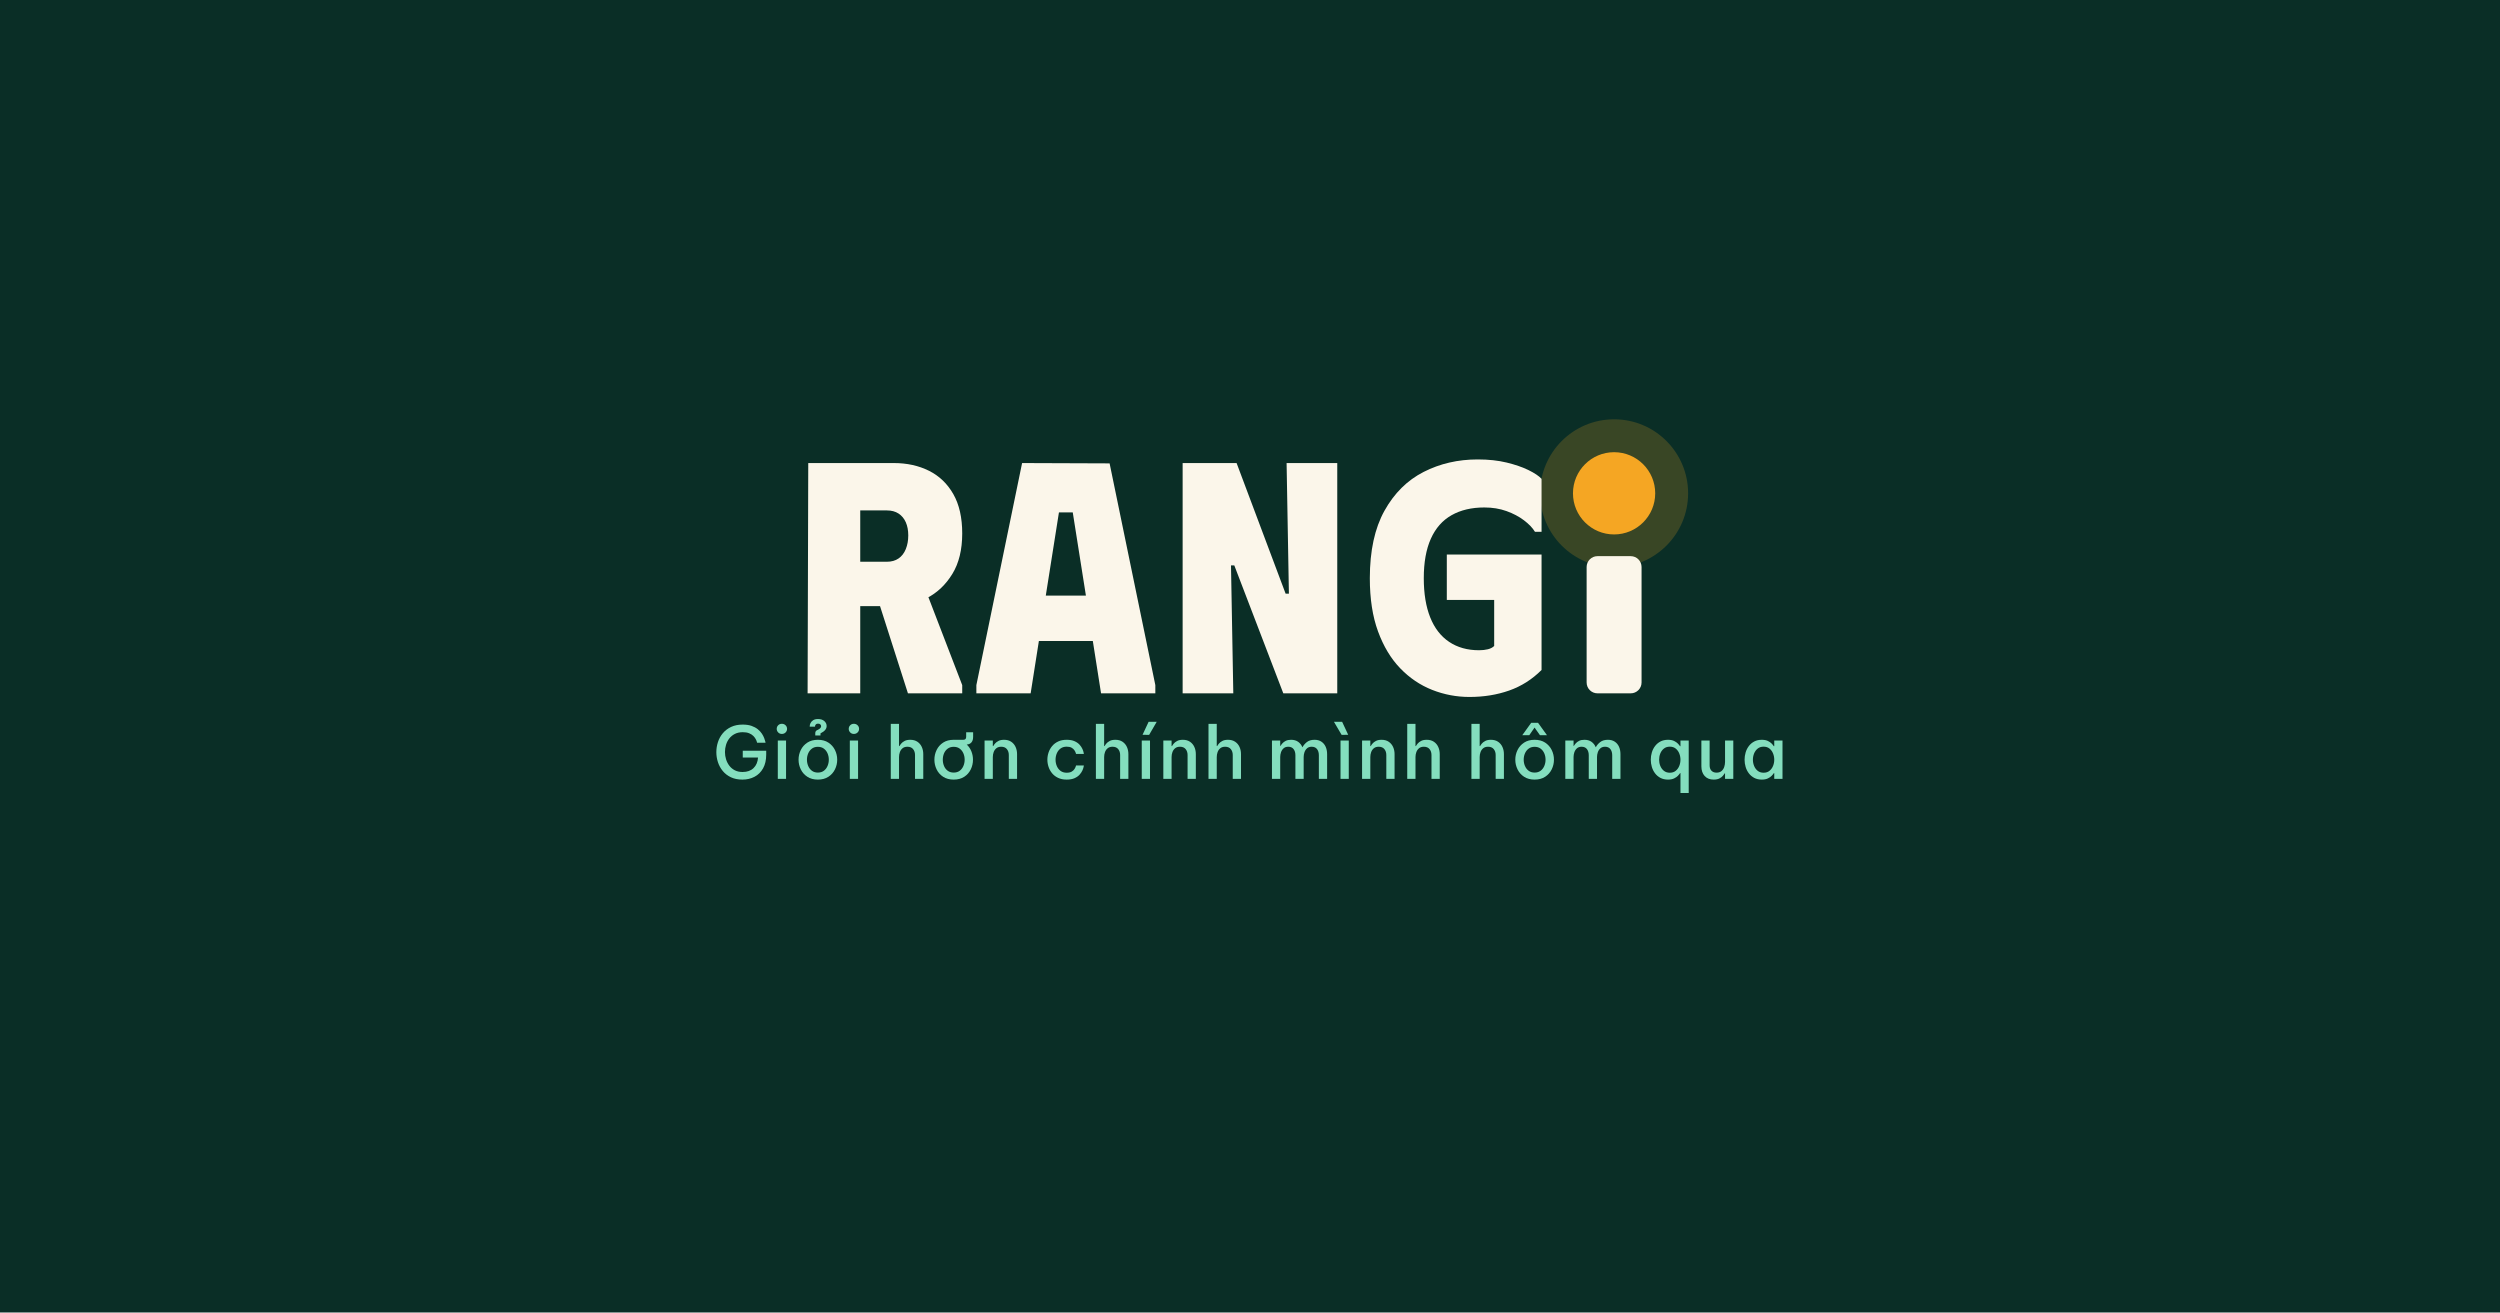
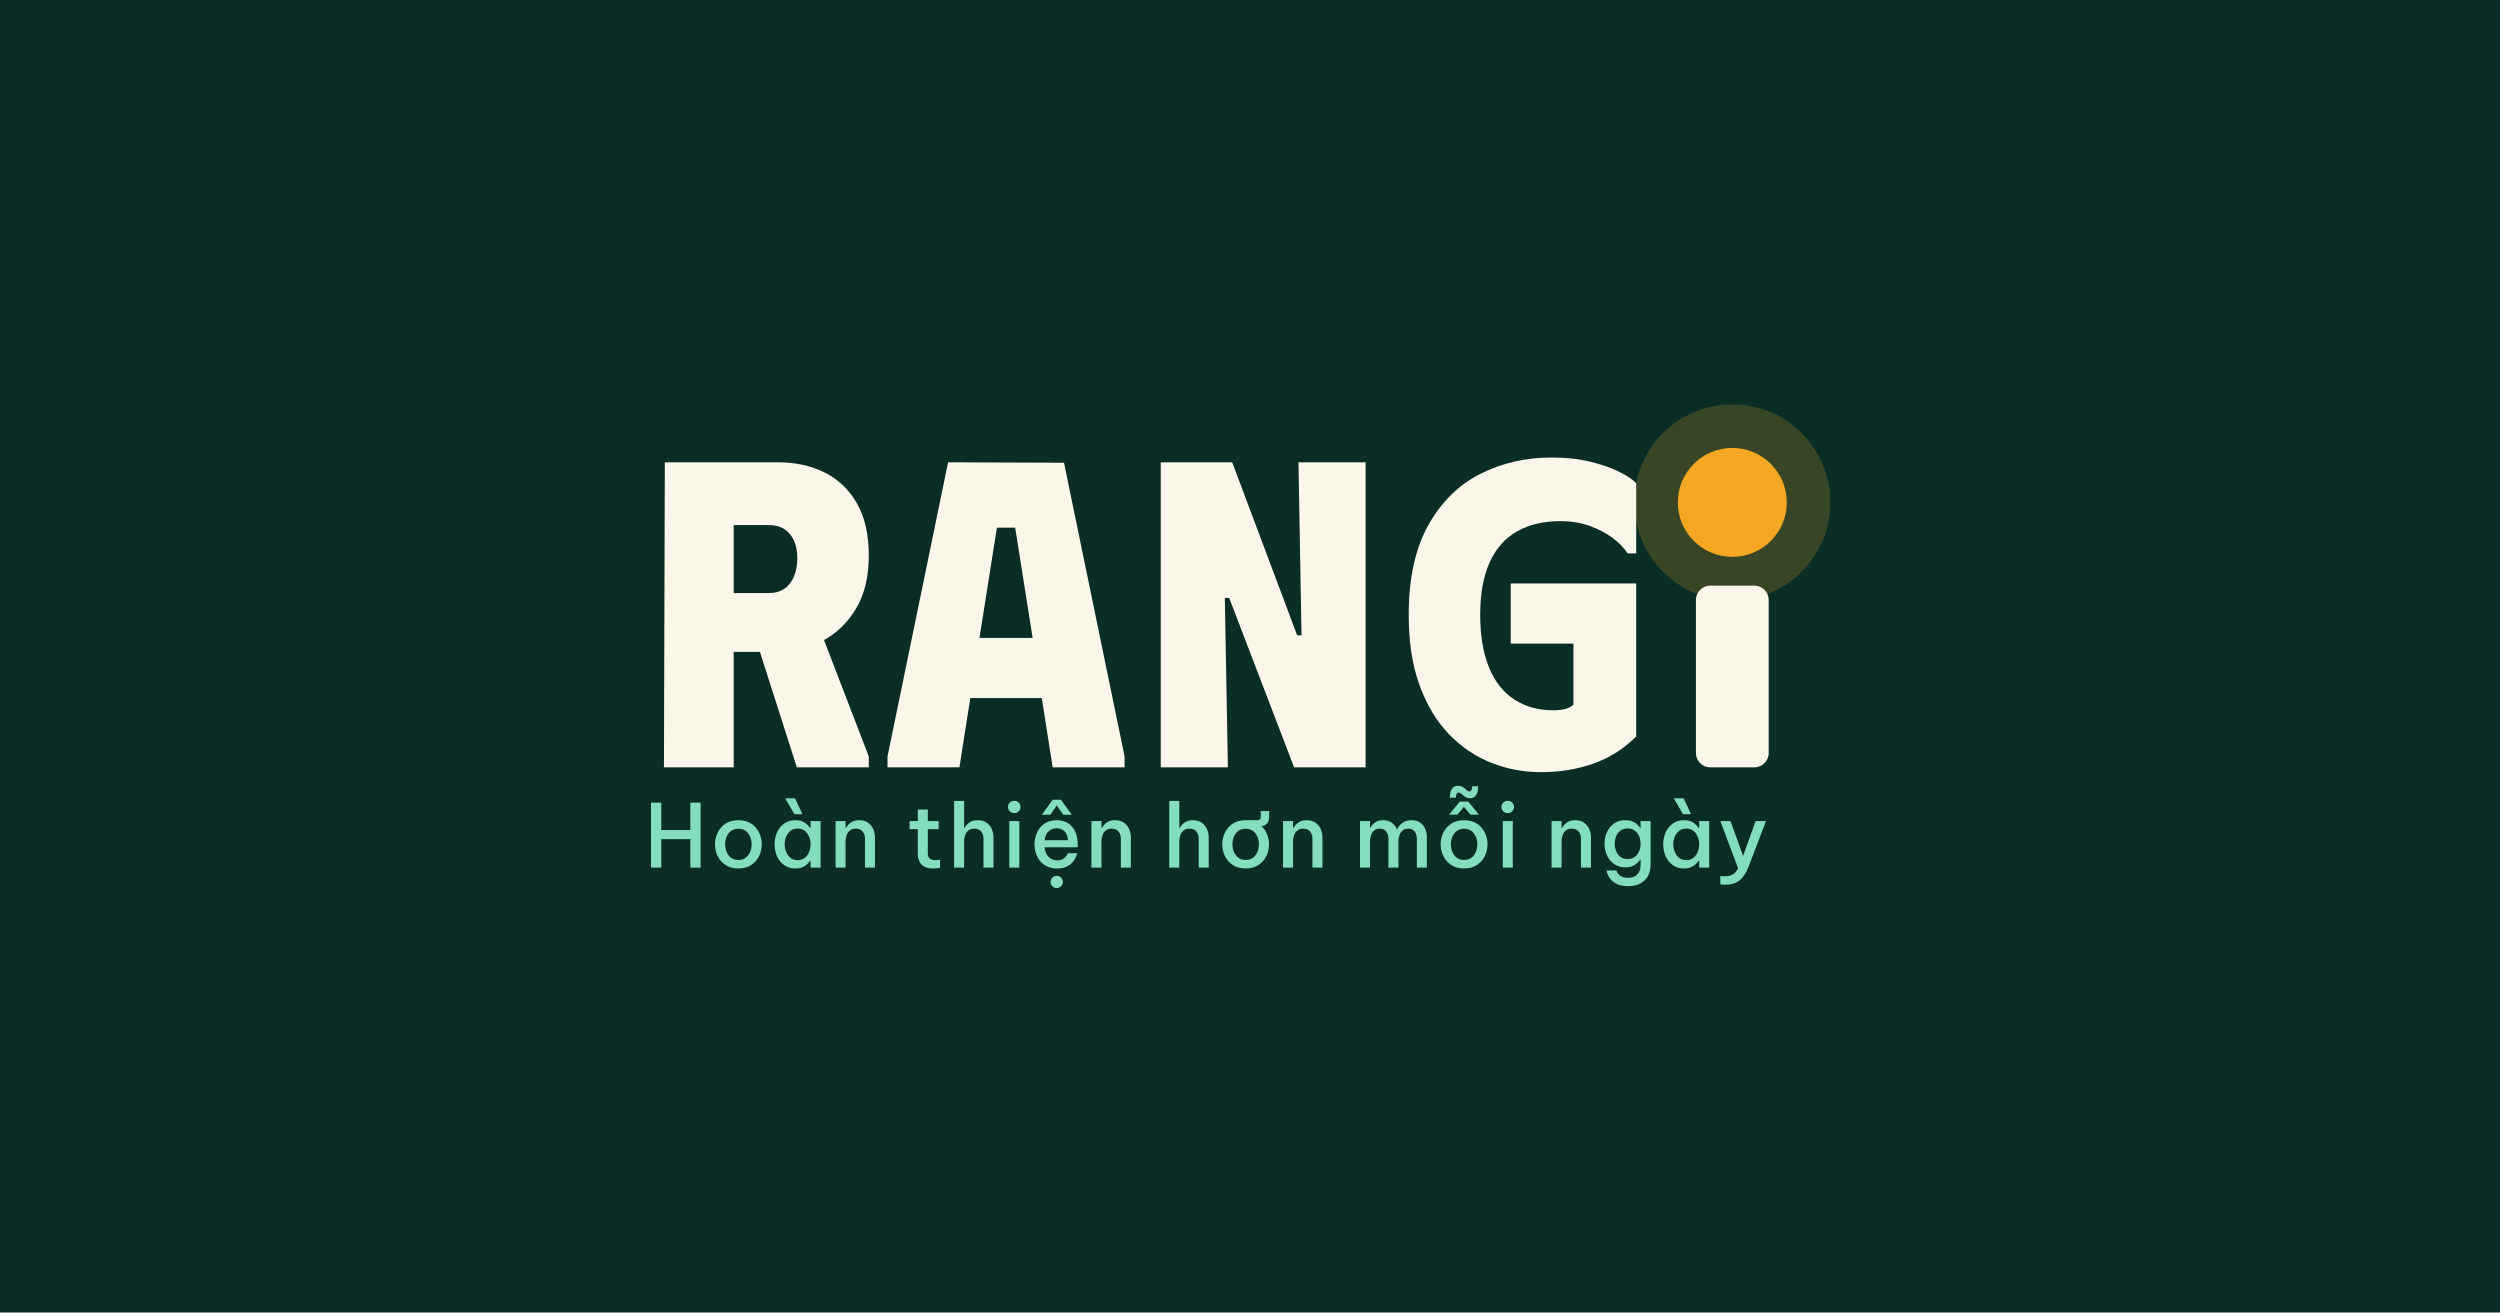
- <svg xmlns="http://www.w3.org/2000/svg" viewBox="0 0 1200 630">
+ <svg xmlns="http://www.w3.org/2000/svg" viewBox="0 0 1200 630" role="img" aria-label="Rangi — Hoàn thiện hơn mỗi ngày">
  <rect width="1200" height="630" fill="#0A2E26" />
-   <g transform="translate(320 197) scale(1.5791)">
-     <g transform="translate(24.34 0)">
-       <circle cx="263.65" cy="25.20" r="22.5" fill="#F5A623" opacity="0.2" />
-       <circle cx="263.65" cy="25.20" r="12.5" fill="#F5A623" />
-       <rect x="255.30" y="44.30" width="16.70" height="41.70" rx="3.30" fill="#FBF6EA" />
-       <g transform="translate(14.00 86.00) scale(0.1 -0.1)">
-         <path d="M47 700L205 700L205 0L45 0ZM307 700Q367 700 414 676.5Q461 653 488 605.5Q515 558 515 486Q515 412 485 363Q455 314 407.5 289.5Q360 265 307 265L124 265L124 700ZM205 400L286 400Q307 400 321.5 410Q336 420 343.5 438.5Q351 457 351 480Q351 503 343.5 520Q336 537 321.5 546.5Q307 556 286 556L205 556ZM238 350L390 350L515 25L515 0L350 0Z" fill="#FBF6EA" />
-       </g>
-       <g transform="translate(69.30 86.00) scale(0.1 -0.1)">
-         <path d="M5 0L5 25L144 700L410 699L549 25L549 0L384 0L359 159L195 159L170 0ZM216 297L338 297L298 550L256 550Z" fill="#FBF6EA" />
-       </g>
-       <g transform="translate(128.00 86.00) scale(0.1 -0.1)">
-         <path d="M361 700L515 700L515 0L351 0L202 389L192 389L199 0L45 0L45 700L209 700L358 303L368 303Z" fill="#FBF6EA" />
-       </g>
-       <g transform="translate(187.40 86.00) scale(0.1 -0.1)">
-         <path d="M20 350Q20 475 64.5 555Q109 635 183.5 673Q258 711 348 711Q397 711 436 701.5Q475 692 502.5 678.5Q530 665 542 652L542 491L522 491Q511 509 488.5 526Q466 543 435.5 554Q405 565 368 565Q310 565 268.5 541.5Q227 518 205.5 470Q184 422 184 350Q184 280 203.5 231Q223 182 261 156.5Q299 131 352 131Q367 131 379 134Q391 137 398 144L398 284L254 284L254 422L542 422L542 71Q499 28 443.5 8.5Q388 -11 323 -11Q264 -11 209.5 10.5Q155 32 112.5 76Q70 120 45 188Q20 256 20 350Z" fill="#FBF6EA" />
-       </g>
+   <g transform="translate(280.00 188.44) scale(2.0918)">
+     <circle cx="263.65" cy="25.20" r="22.5" fill="#F5A623" opacity="0.2" />
+     <circle cx="263.65" cy="25.20" r="12.5" fill="#F5A623" />
+     <rect x="255.30" y="44.30" width="16.70" height="41.70" rx="3.30" fill="#FBF6EA" />
+     <g transform="translate(14.00 86.00) scale(0.1 -0.1)">
+       <path d="M47 700L205 700L205 0L45 0ZM307 700Q367 700 414 676.5Q461 653 488 605.5Q515 558 515 486Q515 412 485 363Q455 314 407.5 289.5Q360 265 307 265L124 265L124 700ZM205 400L286 400Q307 400 321.5 410Q336 420 343.5 438.5Q351 457 351 480Q351 503 343.5 520Q336 537 321.5 546.5Q307 556 286 556L205 556ZM238 350L390 350L515 25L515 0L350 0Z" fill="#FBF6EA" />
    </g>
-     <g transform="translate(14.00 112.00) scale(0.022 -0.022)">
-       <path d="M411 -10Q319 -10 251.5 22Q184 54 139 108.5Q94 163 72 230.5Q50 298 50 369Q50 440 72 508Q94 576 139.5 630.5Q185 685 253.5 717.5Q322 750 414 750Q486 750 537 732Q588 714 623 685.5Q658 657 679 625Q700 593 711 564Q722 535 726 517Q730 499 730 499L613 499Q613 499 609 514Q605 529 593.5 550.5Q582 572 560 594Q538 616 502.5 630.5Q467 645 415 645Q353 645 306.5 621.5Q260 598 229.5 559Q199 520 184 471Q169 422 169 371Q169 319 184.5 269.5Q200 220 230.5 180.5Q261 141 306.5 118Q352 95 413 95Q508 95 564 149Q620 203 626 295L415 295L415 389L739 389L739 336Q739 222 695.5 145Q652 68 577.5 29Q503 -10 411 -10Z" fill="#84DEBE" />
+     <g transform="translate(69.30 86.00) scale(0.1 -0.1)">
+       <path d="M5 0L5 25L144 700L410 699L549 25L549 0L384 0L359 159L195 159L170 0ZM216 297L338 297L298 550L256 550Z" fill="#FBF6EA" />
    </g>
-     <g transform="translate(32.00 112.00) scale(0.022 -0.022)">
+     <g transform="translate(128.00 86.00) scale(0.1 -0.1)">
+       <path d="M361 700L515 700L515 0L351 0L202 389L192 389L199 0L45 0L45 700L209 700L358 303L368 303Z" fill="#FBF6EA" />
+     </g>
+     <g transform="translate(187.40 86.00) scale(0.1 -0.1)">
+       <path d="M20 350Q20 475 64.5 555Q109 635 183.5 673Q258 711 348 711Q397 711 436 701.5Q475 692 502.5 678.5Q530 665 542 652L542 491L522 491Q511 509 488.5 526Q466 543 435.5 554Q405 565 368 565Q310 565 268.5 541.5Q227 518 205.5 470Q184 422 184 350Q184 280 203.5 231Q223 182 261 156.5Q299 131 352 131Q367 131 379 134Q391 137 398 144L398 284L254 284L254 422L542 422L542 71Q499 28 443.5 8.5Q388 -11 323 -11Q264 -11 209.5 10.5Q155 32 112.5 76Q70 120 45 188Q20 256 20 350Z" fill="#FBF6EA" />
+     </g>
+     <g transform="translate(14.00 109.00) scale(0.020137 -0.020137)">
+       <path d="M76 0L76 740L193 740L193 428L524 428L524 740L641 740L641 0L524 0L524 324L193 324L193 0Z" fill="#84DEBE" />
+     </g>
+     <g transform="translate(29.06 109.00) scale(0.020137 -0.020137)">
+       <path d="M324 -10Q237 -10 177.5 29Q118 68 87.5 131Q57 194 57 265Q57 336 87.5 399Q118 462 177.5 501Q237 540 324 540Q410 540 469.5 501Q529 462 559.5 399Q590 336 590 265Q590 194 559.5 131Q529 68 469.5 29Q410 -10 324 -10ZM324 87Q373 87 406.5 112Q440 137 457.5 178Q475 219 475 265Q475 312 457.5 352.5Q440 393 406.5 418Q373 443 324 443Q275 443 241 418Q207 393 190 352.5Q173 312 173 265Q173 219 190 178Q207 137 241 112Q275 87 324 87Z" fill="#84DEBE" />
+     </g>
+     <g transform="translate(42.66 109.00) scale(0.020137 -0.020137)">
+       <path d="M287 608L182 789L294 789L378 609ZM299 540Q349 540 382.5 524Q416 508 436 487Q456 466 465 451L471 451L471 530L585 530L585 0L471 0L471 79L465 79Q456 64 436 43Q416 22 382.5 6Q349 -10 299 -10Q239 -10 194.5 13.5Q150 37 120 76.5Q90 116 75.5 165Q61 214 61 265Q61 316 75.5 365Q90 414 120 453.5Q150 493 194.5 516.5Q239 540 299 540ZM324 445Q275 445 242 418.5Q209 392 192.5 351Q176 310 176 265Q176 220 192.5 179Q209 138 242 111.5Q275 85 324 85Q373 85 405.5 111.5Q438 138 454.5 179Q471 220 471 265Q471 310 454.5 351Q438 392 405.5 418.5Q373 445 324 445Z" fill="#84DEBE" />
+     </g>
+     <g transform="translate(56.55 109.00) scale(0.020137 -0.020137)">
+       <path d="M66 0L66 530L180 530L180 453L186 453Q193 467 210 487.5Q227 508 257.5 524Q288 540 335 540Q394 540 434 513Q474 486 494.5 441Q515 396 515 342L515 0L401 0L401 330Q401 378 374.5 411Q348 444 296 444Q255 444 229.5 423.5Q204 403 192 370.5Q180 338 180 301L180 0Z" fill="#84DEBE" />
+     </g>
+     <g transform="translate(68.91 109.00) scale(0.020137 -0.020137)">
+       <path d="" fill="#84DEBE" />
+     </g>
+     <g transform="translate(74.21 109.00) scale(0.020137 -0.020137)">
+       <path d="M298 -10Q235 -10 197 13Q159 36 142.5 74.5Q126 113 126 158L126 438L33 438L33 530L126 530L126 662L240 662L240 530L364 530L364 438L240 438L240 160Q240 85 323 85Q344 85 362 88Q380 91 380 91L380 -2Q380 -2 355.5 -6Q331 -10 298 -10Z" fill="#84DEBE" />
+     </g>
+     <g transform="translate(83.55 109.00) scale(0.020137 -0.020137)">
+       <path d="M76 0L76 760L190 760L190 453L196 453Q203 467 220 487.5Q237 508 267.5 524Q298 540 345 540Q404 540 444 513Q484 486 504.5 441Q525 396 525 342L525 0L411 0L411 330Q411 378 384.5 411Q358 444 306 444Q265 444 239.5 423.5Q214 403 202 370.5Q190 338 190 301L190 0Z" fill="#84DEBE" />
+     </g>
+     <g transform="translate(96.12 109.00) scale(0.020137 -0.020137)">
      <path d="M137 621Q106 621 86 642Q66 663 66 691Q66 720 86 740.5Q106 761 137 761Q168 761 188.5 740.5Q209 720 209 691Q209 662 188.5 641.5Q168 621 137 621ZM81 0L81 530L195 530L195 0Z" fill="#84DEBE" />
    </g>
-     <g transform="translate(38.77 112.00) scale(0.022 -0.022)">
-       <path d="M291 600L291 632Q291 643 295.5 653.5Q300 664 312 671L327 678Q372 700 372 728Q372 741 361.5 752Q351 763 330 763Q311 763 301.5 754.5Q292 746 289.5 736Q287 726 287 721L214 721Q213 746 225 770.5Q237 795 262.5 811Q288 827 329 827Q384 827 416 798.5Q448 770 448 730Q448 671 367 631L363 629L363 600ZM327 -10Q241 -10 181.5 29Q122 68 91 131Q60 194 60 265Q60 336 91 399Q122 462 181.5 501Q241 540 327 540Q413 540 472.5 501Q532 462 563 399Q594 336 594 265Q594 194 563 131Q532 68 472.5 29Q413 -10 327 -10ZM327 87Q376 87 409.5 112Q443 137 460.5 178Q478 219 478 265Q478 312 460.5 352.5Q443 393 409.5 418Q376 443 327 443Q278 443 244.5 418Q211 393 193.5 352.5Q176 312 176 265Q176 219 193.5 178Q211 137 244.5 112Q278 87 327 87Z" fill="#84DEBE" />
+     <g transform="translate(102.32 109.00) scale(0.020137 -0.020137)">
+       <path d="M143 602L267 773L361 773L485 602L388 602L314 708L240 602ZM318 -10Q252 -10 203 13.5Q154 37 122.5 76.5Q91 116 75.5 165Q60 214 60 265Q60 315 75.5 364Q91 413 122 453Q153 493 200.5 516.5Q248 540 314 540Q383 540 437 508.5Q491 477 521.5 415.5Q552 354 552 263L552 232L175 232Q179 171 216 127Q253 83 318 83Q355 83 379 95.5Q403 108 416.5 124Q430 140 435 152Q440 164 440 164L546 164Q546 164 541 146.5Q536 129 523 103Q510 77 484.5 51Q459 25 418.5 7.5Q378 -10 318 -10ZM176 312L441 312Q438 382 400 415Q362 448 313 448Q256 448 219 411.5Q182 375 176 312ZM314 -233Q283 -233 263.5 -212.5Q244 -192 244 -164Q244 -135 263.5 -114.5Q283 -94 314 -94Q343 -94 363 -114.5Q383 -135 383 -164Q383 -192 363 -212.5Q343 -233 314 -233Z" fill="#84DEBE" />
    </g>
-     <g transform="translate(53.89 112.00) scale(0.022 -0.022)">
+     <g transform="translate(115.27 109.00) scale(0.020137 -0.020137)">
+       <path d="M66 0L66 530L180 530L180 453L186 453Q193 467 210 487.5Q227 508 257.5 524Q288 540 335 540Q394 540 434 513Q474 486 494.5 441Q515 396 515 342L515 0L401 0L401 330Q401 378 374.5 411Q348 444 296 444Q255 444 229.5 423.5Q204 403 192 370.5Q180 338 180 301L180 0Z" fill="#84DEBE" />
+     </g>
+     <g transform="translate(127.64 109.00) scale(0.020137 -0.020137)">
+       <path d="" fill="#84DEBE" />
+     </g>
+     <g transform="translate(132.93 109.00) scale(0.020137 -0.020137)">
+       <path d="M76 0L76 760L190 760L190 453L196 453Q203 467 220 487.5Q237 508 267.5 524Q298 540 345 540Q404 540 444 513Q484 486 504.5 441Q525 396 525 342L525 0L411 0L411 330Q411 378 384.5 411Q358 444 306 444Q265 444 239.5 423.5Q214 403 202 370.5Q190 338 190 301L190 0Z" fill="#84DEBE" />
+     </g>
+     <g transform="translate(145.46 109.00) scale(0.020137 -0.020137)">
+       <path d="M324 -10Q237 -10 177.5 29Q118 68 87.5 131Q57 194 57 265Q57 336 87.5 399Q118 462 177.5 501Q237 540 324 540L457 540Q496 540 496 581L496 644L592 644L592 579Q592 533 570 505.5Q548 478 504 474Q546 435 568 380Q590 325 590 265Q590 194 559.5 131Q529 68 469.5 29Q410 -10 324 -10ZM324 87Q373 87 406.5 112Q440 137 457.5 178Q475 219 475 265Q475 312 457.5 352.5Q440 393 406.5 418Q373 443 324 443Q275 443 241 418Q207 393 190 352.5Q173 312 173 265Q173 219 190 178Q207 137 241 112Q275 87 324 87Z" fill="#84DEBE" />
+     </g>
+     <g transform="translate(159.23 109.00) scale(0.020137 -0.020137)">
+       <path d="M66 0L66 530L180 530L180 453L186 453Q193 467 210 487.5Q227 508 257.5 524Q288 540 335 540Q394 540 434 513Q474 486 494.5 441Q515 396 515 342L515 0L401 0L401 330Q401 378 374.5 411Q348 444 296 444Q255 444 229.5 423.5Q204 403 192 370.5Q180 338 180 301L180 0Z" fill="#84DEBE" />
+     </g>
+     <g transform="translate(171.60 109.00) scale(0.020137 -0.020137)">
+       <path d="" fill="#84DEBE" />
+     </g>
+     <g transform="translate(176.89 109.00) scale(0.020137 -0.020137)">
+       <path d="M66 0L66 530L180 530L180 455L184 455Q193 471 210.5 491Q228 511 257 525.5Q286 540 330 540Q389 540 428 512Q467 484 486 438L488 438Q509 478 549 509Q589 540 655 540Q711 540 750 513.5Q789 487 808.5 442.5Q828 398 828 342L828 0L714 0L714 326Q714 378 689 411Q664 444 615 444Q575 444 550.5 422Q526 400 515 367.5Q504 335 504 302L504 0L390 0L390 326Q390 378 365 411Q340 444 291 444Q251 444 226.5 422Q202 400 191 367.5Q180 335 180 302L180 0Z" fill="#84DEBE" />
+     </g>
+     <g transform="translate(195.52 109.00) scale(0.020137 -0.020137)">
+       <path d="M395 791Q368 791 349.5 800.5Q331 810 317 823Q303 836 290.5 845.5Q278 855 265 855Q248 855 241 839Q234 823 234 797L164 797Q164 829 172 860Q180 891 200 911.5Q220 932 258 932Q285 932 304 922.5Q323 913 337 900Q351 887 363 877.5Q375 868 389 868Q404 868 411 883.5Q418 899 418 927L488 927Q488 895 480.5 863.5Q473 832 453 811.5Q433 791 395 791ZM155 603L279 753L373 753L497 603L400 603L325 693L252 603ZM327 -10Q241 -10 181.5 29Q122 68 91 131Q60 194 60 265Q60 336 91 399Q122 462 181.5 501Q241 540 327 540Q413 540 472.5 501Q532 462 563 399Q594 336 594 265Q594 194 563 131Q532 68 472.5 29Q413 -10 327 -10ZM327 87Q376 87 409.5 112Q443 137 460.5 178Q478 219 478 265Q478 312 460.5 352.5Q443 393 409.5 418Q376 443 327 443Q278 443 244.5 418Q211 393 193.5 352.5Q176 312 176 265Q176 219 193.5 178Q211 137 244.5 112Q278 87 327 87Z" fill="#84DEBE" />
+     </g>
+     <g transform="translate(209.35 109.00) scale(0.020137 -0.020137)">
      <path d="M137 621Q106 621 86 642Q66 663 66 691Q66 720 86 740.5Q106 761 137 761Q168 761 188.5 740.5Q209 720 209 691Q209 662 188.5 641.5Q168 621 137 621ZM81 0L81 530L195 530L195 0Z" fill="#84DEBE" />
    </g>
-     <g transform="translate(60.66 112.00) scale(0.022 -0.022)">
+     <g transform="translate(215.56 109.00) scale(0.020137 -0.020137)">
      <path d="" fill="#84DEBE" />
    </g>
-     <g transform="translate(66.45 112.00) scale(0.022 -0.022)">
-       <path d="M76 0L76 760L190 760L190 453L196 453Q203 467 220 487.5Q237 508 267.5 524Q298 540 345 540Q404 540 444 513Q484 486 504.5 441Q525 396 525 342L525 0L411 0L411 330Q411 378 384.5 411Q358 444 306 444Q265 444 239.5 423.5Q214 403 202 370.5Q190 338 190 301L190 0Z" fill="#84DEBE" />
-     </g>
-     <g transform="translate(80.13 112.00) scale(0.022 -0.022)">
-       <path d="M324 -10Q237 -10 177.5 29Q118 68 87.5 131Q57 194 57 265Q57 336 87.5 399Q118 462 177.5 501Q237 540 324 540L457 540Q496 540 496 581L496 644L592 644L592 579Q592 533 570 505.5Q548 478 504 474Q546 435 568 380Q590 325 590 265Q590 194 559.5 131Q529 68 469.5 29Q410 -10 324 -10ZM324 87Q373 87 406.5 112Q440 137 457.5 178Q475 219 475 265Q475 312 457.5 352.5Q440 393 406.5 418Q373 443 324 443Q275 443 241 418Q207 393 190 352.5Q173 312 173 265Q173 219 190 178Q207 137 241 112Q275 87 324 87Z" fill="#84DEBE" />
-     </g>
-     <g transform="translate(95.18 112.00) scale(0.022 -0.022)">
+     <g transform="translate(220.85 109.00) scale(0.020137 -0.020137)">
      <path d="M66 0L66 530L180 530L180 453L186 453Q193 467 210 487.5Q227 508 257.5 524Q288 540 335 540Q394 540 434 513Q474 486 494.5 441Q515 396 515 342L515 0L401 0L401 330Q401 378 374.5 411Q348 444 296 444Q255 444 229.5 423.5Q204 403 192 370.5Q180 338 180 301L180 0Z" fill="#84DEBE" />
    </g>
-     <g transform="translate(108.69 112.00) scale(0.022 -0.022)">
-       <path d="" fill="#84DEBE" />
+     <g transform="translate(233.18 109.00) scale(0.020137 -0.020137)">
+       <path d="M327 -211Q258 -211 213 -193Q168 -175 141 -148.5Q114 -122 101 -95.5Q88 -69 84 -51Q80 -33 80 -33L193 -33Q193 -33 197 -45.5Q201 -58 214.5 -74.5Q228 -91 255 -103.5Q282 -116 326 -116Q378 -116 409.5 -95.5Q441 -75 454.5 -41.5Q468 -8 468 31L468 91L463 91Q452 74 431.5 53.5Q411 33 377 18Q343 3 295 3Q235 3 190.5 26Q146 49 116.5 87.5Q87 126 72 174Q57 222 57 272Q57 322 72 369.5Q87 417 116.5 455.5Q146 494 190.5 517Q235 540 295 540Q343 540 377 525.5Q411 511 432 490.5Q453 470 463 452L468 452L468 530L582 530L582 32Q582 -39 553 -94Q524 -149 467 -180Q410 -211 327 -211ZM321 97Q370 97 403 122.5Q436 148 452 188Q468 228 468 272Q468 316 452 356Q436 396 403 421Q370 446 321 446Q271 446 238 421Q205 396 189 356Q173 316 173 272Q173 228 189 188Q205 148 238 122.5Q271 97 321 97Z" fill="#84DEBE" />
    </g>
-     <g transform="translate(114.47 112.00) scale(0.022 -0.022)">
-       <path d="M323 -10Q256 -10 206 13.5Q156 37 123 76.5Q90 116 73.5 165Q57 214 57 265Q57 316 73.5 365Q90 414 123 453.5Q156 493 206 516.5Q256 540 323 540Q389 540 432.5 520.5Q476 501 502 472Q528 443 541 414Q554 385 557.5 365Q561 345 561 345L453 345Q453 345 448.5 360Q444 375 431 395Q418 415 392.5 430Q367 445 324 445Q273 445 239 419.5Q205 394 187.5 353Q170 312 170 265Q170 218 187.5 177Q205 136 239 110.5Q273 85 324 85Q367 85 392.5 100Q418 115 431 135Q444 155 448.5 170Q453 185 453 185L561 185Q561 185 557.5 165Q554 145 541 116Q528 87 502 58Q476 29 432.5 9.5Q389 -10 323 -10Z" fill="#84DEBE" />
+     <g transform="translate(246.57 109.00) scale(0.020137 -0.020137)">
+       <path d="M287 608L182 789L294 789L378 609ZM299 540Q349 540 382.5 524Q416 508 436 487Q456 466 465 451L471 451L471 530L585 530L585 0L471 0L471 79L465 79Q456 64 436 43Q416 22 382.5 6Q349 -10 299 -10Q239 -10 194.5 13.5Q150 37 120 76.5Q90 116 75.5 165Q61 214 61 265Q61 316 75.5 365Q90 414 120 453.5Q150 493 194.5 516.5Q239 540 299 540ZM324 445Q275 445 242 418.5Q209 392 192.5 351Q176 310 176 265Q176 220 192.5 179Q209 138 242 111.5Q275 85 324 85Q373 85 405.5 111.5Q438 138 454.5 179Q471 220 471 265Q471 310 454.5 351Q438 392 405.5 418.5Q373 445 324 445Z" fill="#84DEBE" />
    </g>
-     <g transform="translate(128.80 112.00) scale(0.022 -0.022)">
-       <path d="M76 0L76 760L190 760L190 453L196 453Q203 467 220 487.5Q237 508 267.5 524Q298 540 345 540Q404 540 444 513Q484 486 504.5 441Q525 396 525 342L525 0L411 0L411 330Q411 378 384.5 411Q358 444 306 444Q265 444 239.5 423.5Q214 403 202 370.5Q190 338 190 301L190 0Z" fill="#84DEBE" />
-     </g>
-     <g transform="translate(142.52 112.00) scale(0.022 -0.022)">
-       <path d="M188 608L97 609L181 789L293 789ZM86 0L86 530L200 530L200 0Z" fill="#84DEBE" />
-     </g>
-     <g transform="translate(149.52 112.00) scale(0.022 -0.022)">
-       <path d="M66 0L66 530L180 530L180 453L186 453Q193 467 210 487.5Q227 508 257.5 524Q288 540 335 540Q394 540 434 513Q474 486 494.5 441Q515 396 515 342L515 0L401 0L401 330Q401 378 374.5 411Q348 444 296 444Q255 444 229.5 423.5Q204 403 192 370.5Q180 338 180 301L180 0Z" fill="#84DEBE" />
-     </g>
-     <g transform="translate(163.03 112.00) scale(0.022 -0.022)">
-       <path d="M76 0L76 760L190 760L190 453L196 453Q203 467 220 487.5Q237 508 267.5 524Q298 540 345 540Q404 540 444 513Q484 486 504.5 441Q525 396 525 342L525 0L411 0L411 330Q411 378 384.5 411Q358 444 306 444Q265 444 239.5 423.5Q214 403 202 370.5Q190 338 190 301L190 0Z" fill="#84DEBE" />
-     </g>
-     <g transform="translate(176.76 112.00) scale(0.022 -0.022)">
-       <path d="" fill="#84DEBE" />
-     </g>
-     <g transform="translate(182.54 112.00) scale(0.022 -0.022)">
-       <path d="M66 0L66 530L180 530L180 455L184 455Q193 471 210.5 491Q228 511 257 525.5Q286 540 330 540Q389 540 428 512Q467 484 486 438L488 438Q509 478 549 509Q589 540 655 540Q711 540 750 513.5Q789 487 808.5 442.5Q828 398 828 342L828 0L714 0L714 326Q714 378 689 411Q664 444 615 444Q575 444 550.5 422Q526 400 515 367.5Q504 335 504 302L504 0L390 0L390 326Q390 378 365 411Q340 444 291 444Q251 444 226.5 422Q202 400 191 367.5Q180 335 180 302L180 0Z" fill="#84DEBE" />
-     </g>
-     <g transform="translate(202.94 112.00) scale(0.022 -0.022)">
-       <path d="M101 608L-5 789L108 789L192 609ZM86 0L86 530L200 530L200 0Z" fill="#84DEBE" />
-     </g>
-     <g transform="translate(209.93 112.00) scale(0.022 -0.022)">
-       <path d="M66 0L66 530L180 530L180 453L186 453Q193 467 210 487.5Q227 508 257.5 524Q288 540 335 540Q394 540 434 513Q474 486 494.5 441Q515 396 515 342L515 0L401 0L401 330Q401 378 374.5 411Q348 444 296 444Q255 444 229.5 423.5Q204 403 192 370.5Q180 338 180 301L180 0Z" fill="#84DEBE" />
-     </g>
-     <g transform="translate(223.44 112.00) scale(0.022 -0.022)">
-       <path d="M76 0L76 760L190 760L190 453L196 453Q203 467 220 487.5Q237 508 267.5 524Q298 540 345 540Q404 540 444 513Q484 486 504.5 441Q525 396 525 342L525 0L411 0L411 330Q411 378 384.5 411Q358 444 306 444Q265 444 239.5 423.5Q214 403 202 370.5Q190 338 190 301L190 0Z" fill="#84DEBE" />
-     </g>
-     <g transform="translate(237.17 112.00) scale(0.022 -0.022)">
-       <path d="" fill="#84DEBE" />
-     </g>
-     <g transform="translate(242.95 112.00) scale(0.022 -0.022)">
-       <path d="M76 0L76 760L190 760L190 453L196 453Q203 467 220 487.5Q237 508 267.5 524Q298 540 345 540Q404 540 444 513Q484 486 504.5 441Q525 396 525 342L525 0L411 0L411 330Q411 378 384.5 411Q358 444 306 444Q265 444 239.5 423.5Q214 403 202 370.5Q190 338 190 301L190 0Z" fill="#84DEBE" />
-     </g>
-     <g transform="translate(256.64 112.00) scale(0.022 -0.022)">
-       <path d="M156 603L280 775L374 775L498 603L401 603L326 709L253 603ZM327 -10Q241 -10 181.5 29Q122 68 91 131Q60 194 60 265Q60 336 91 399Q122 462 181.5 501Q241 540 327 540Q413 540 472.5 501Q532 462 563 399Q594 336 594 265Q594 194 563 131Q532 68 472.5 29Q413 -10 327 -10ZM327 87Q376 87 409.5 112Q443 137 460.5 178Q478 219 478 265Q478 312 460.5 352.5Q443 393 409.5 418Q376 443 327 443Q278 443 244.5 418Q211 393 193.5 352.5Q176 312 176 265Q176 219 193.5 178Q211 137 244.5 112Q278 87 327 87Z" fill="#84DEBE" />
-     </g>
-     <g transform="translate(271.71 112.00) scale(0.022 -0.022)">
-       <path d="M66 0L66 530L180 530L180 455L184 455Q193 471 210.5 491Q228 511 257 525.5Q286 540 330 540Q389 540 428 512Q467 484 486 438L488 438Q509 478 549 509Q589 540 655 540Q711 540 750 513.5Q789 487 808.5 442.5Q828 398 828 342L828 0L714 0L714 326Q714 378 689 411Q664 444 615 444Q575 444 550.5 422Q526 400 515 367.5Q504 335 504 302L504 0L390 0L390 326Q390 378 365 411Q340 444 291 444Q251 444 226.5 422Q202 400 191 367.5Q180 335 180 302L180 0Z" fill="#84DEBE" />
-     </g>
-     <g transform="translate(292.10 112.00) scale(0.022 -0.022)">
-       <path d="" fill="#84DEBE" />
-     </g>
-     <g transform="translate(297.89 112.00) scale(0.022 -0.022)">
-       <path d="M467 -195L467 79L461 79Q452 64 432 43Q412 22 378.5 6Q345 -10 295 -10Q235 -10 190.5 13.5Q146 37 116 76.5Q86 116 71.5 165Q57 214 57 265Q57 316 71.5 365Q86 414 116 453.5Q146 493 190.5 516.5Q235 540 295 540Q345 540 378.5 524Q412 508 432 487Q452 466 461 451L467 451L467 530L581 530L581 -195ZM320 85Q369 85 401.5 111.5Q434 138 450.5 179Q467 220 467 265Q467 310 450.5 351Q434 392 401.5 418.5Q369 445 320 445Q271 445 238 418.5Q205 392 188.5 351Q172 310 172 265Q172 220 188.5 179Q205 138 238 111.5Q271 85 320 85Z" fill="#84DEBE" />
-     </g>
-     <g transform="translate(313.07 112.00) scale(0.022 -0.022)">
-       <path d="M236 -10Q156 -10 111 40Q66 90 66 173L66 530L180 530L180 187Q180 139 205.5 112.5Q231 86 275 86Q318 86 344 108Q370 130 381.5 164.5Q393 199 393 236L393 530L507 530L507 0L393 0L393 76L387 76Q379 61 361.5 40.5Q344 20 313.5 5Q283 -10 236 -10Z" fill="#84DEBE" />
-     </g>
-     <g transform="translate(326.40 112.00) scale(0.022 -0.022)">
-       <path d="M295 540Q345 540 378.5 524Q412 508 432 487Q452 466 461 451L467 451L467 530L581 530L581 0L467 0L467 79L461 79Q452 64 432 43Q412 22 378.5 6Q345 -10 295 -10Q235 -10 190.5 13.5Q146 37 116 76.5Q86 116 71.5 165Q57 214 57 265Q57 316 71.5 365Q86 414 116 453.5Q146 493 190.5 516.5Q235 540 295 540ZM320 445Q271 445 238 418.5Q205 392 188.5 351Q172 310 172 265Q172 220 188.5 179Q205 138 238 111.5Q271 85 320 85Q369 85 401.5 111.5Q434 138 450.5 179Q467 220 467 265Q467 310 450.5 351Q434 392 401.5 418.5Q369 445 320 445Z" fill="#84DEBE" />
+     <g transform="translate(260.16 109.00) scale(0.020137 -0.020137)">
+       <path d="M94 -195Q69 -195 53 -193Q37 -191 37 -191L37 -96Q37 -96 53 -97.5Q69 -99 88 -99Q143 -99 178.5 -78.5Q214 -58 239 -7L37 530L153 530L296 133L439 530L557 530L357 6Q317 -97 255 -146Q193 -195 94 -195Z" fill="#84DEBE" />
    </g>
  </g>
</svg>
